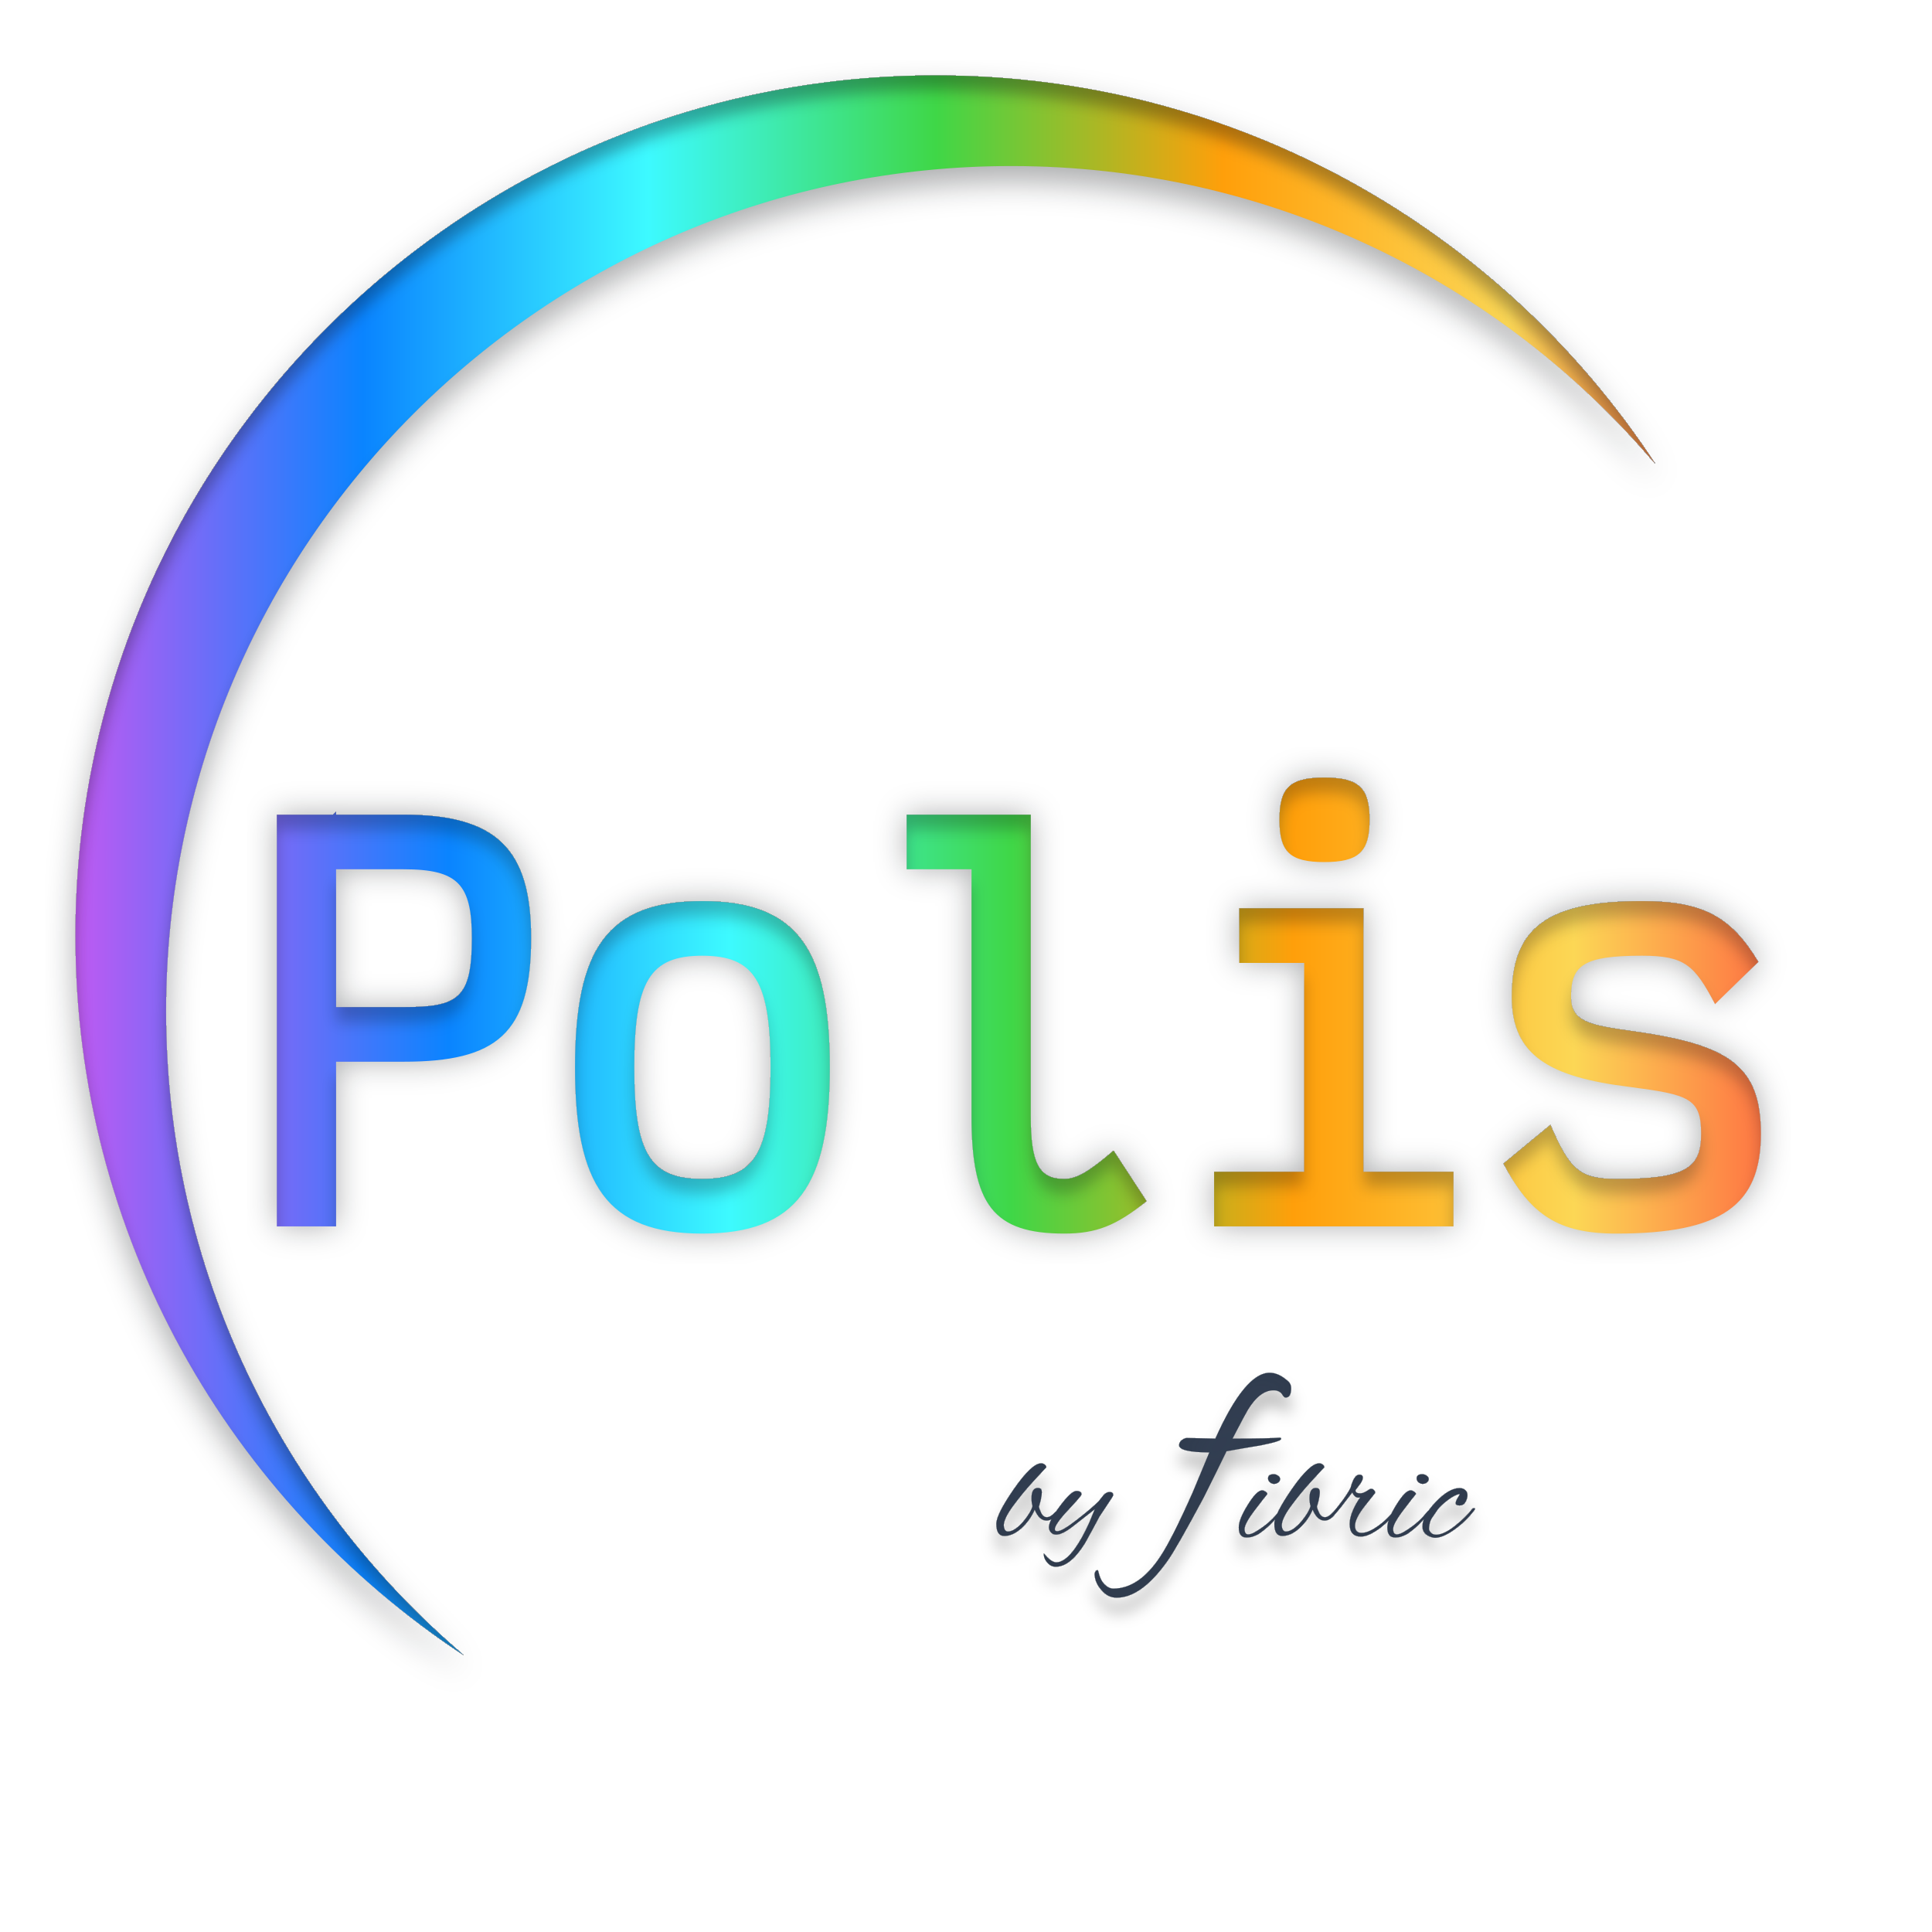
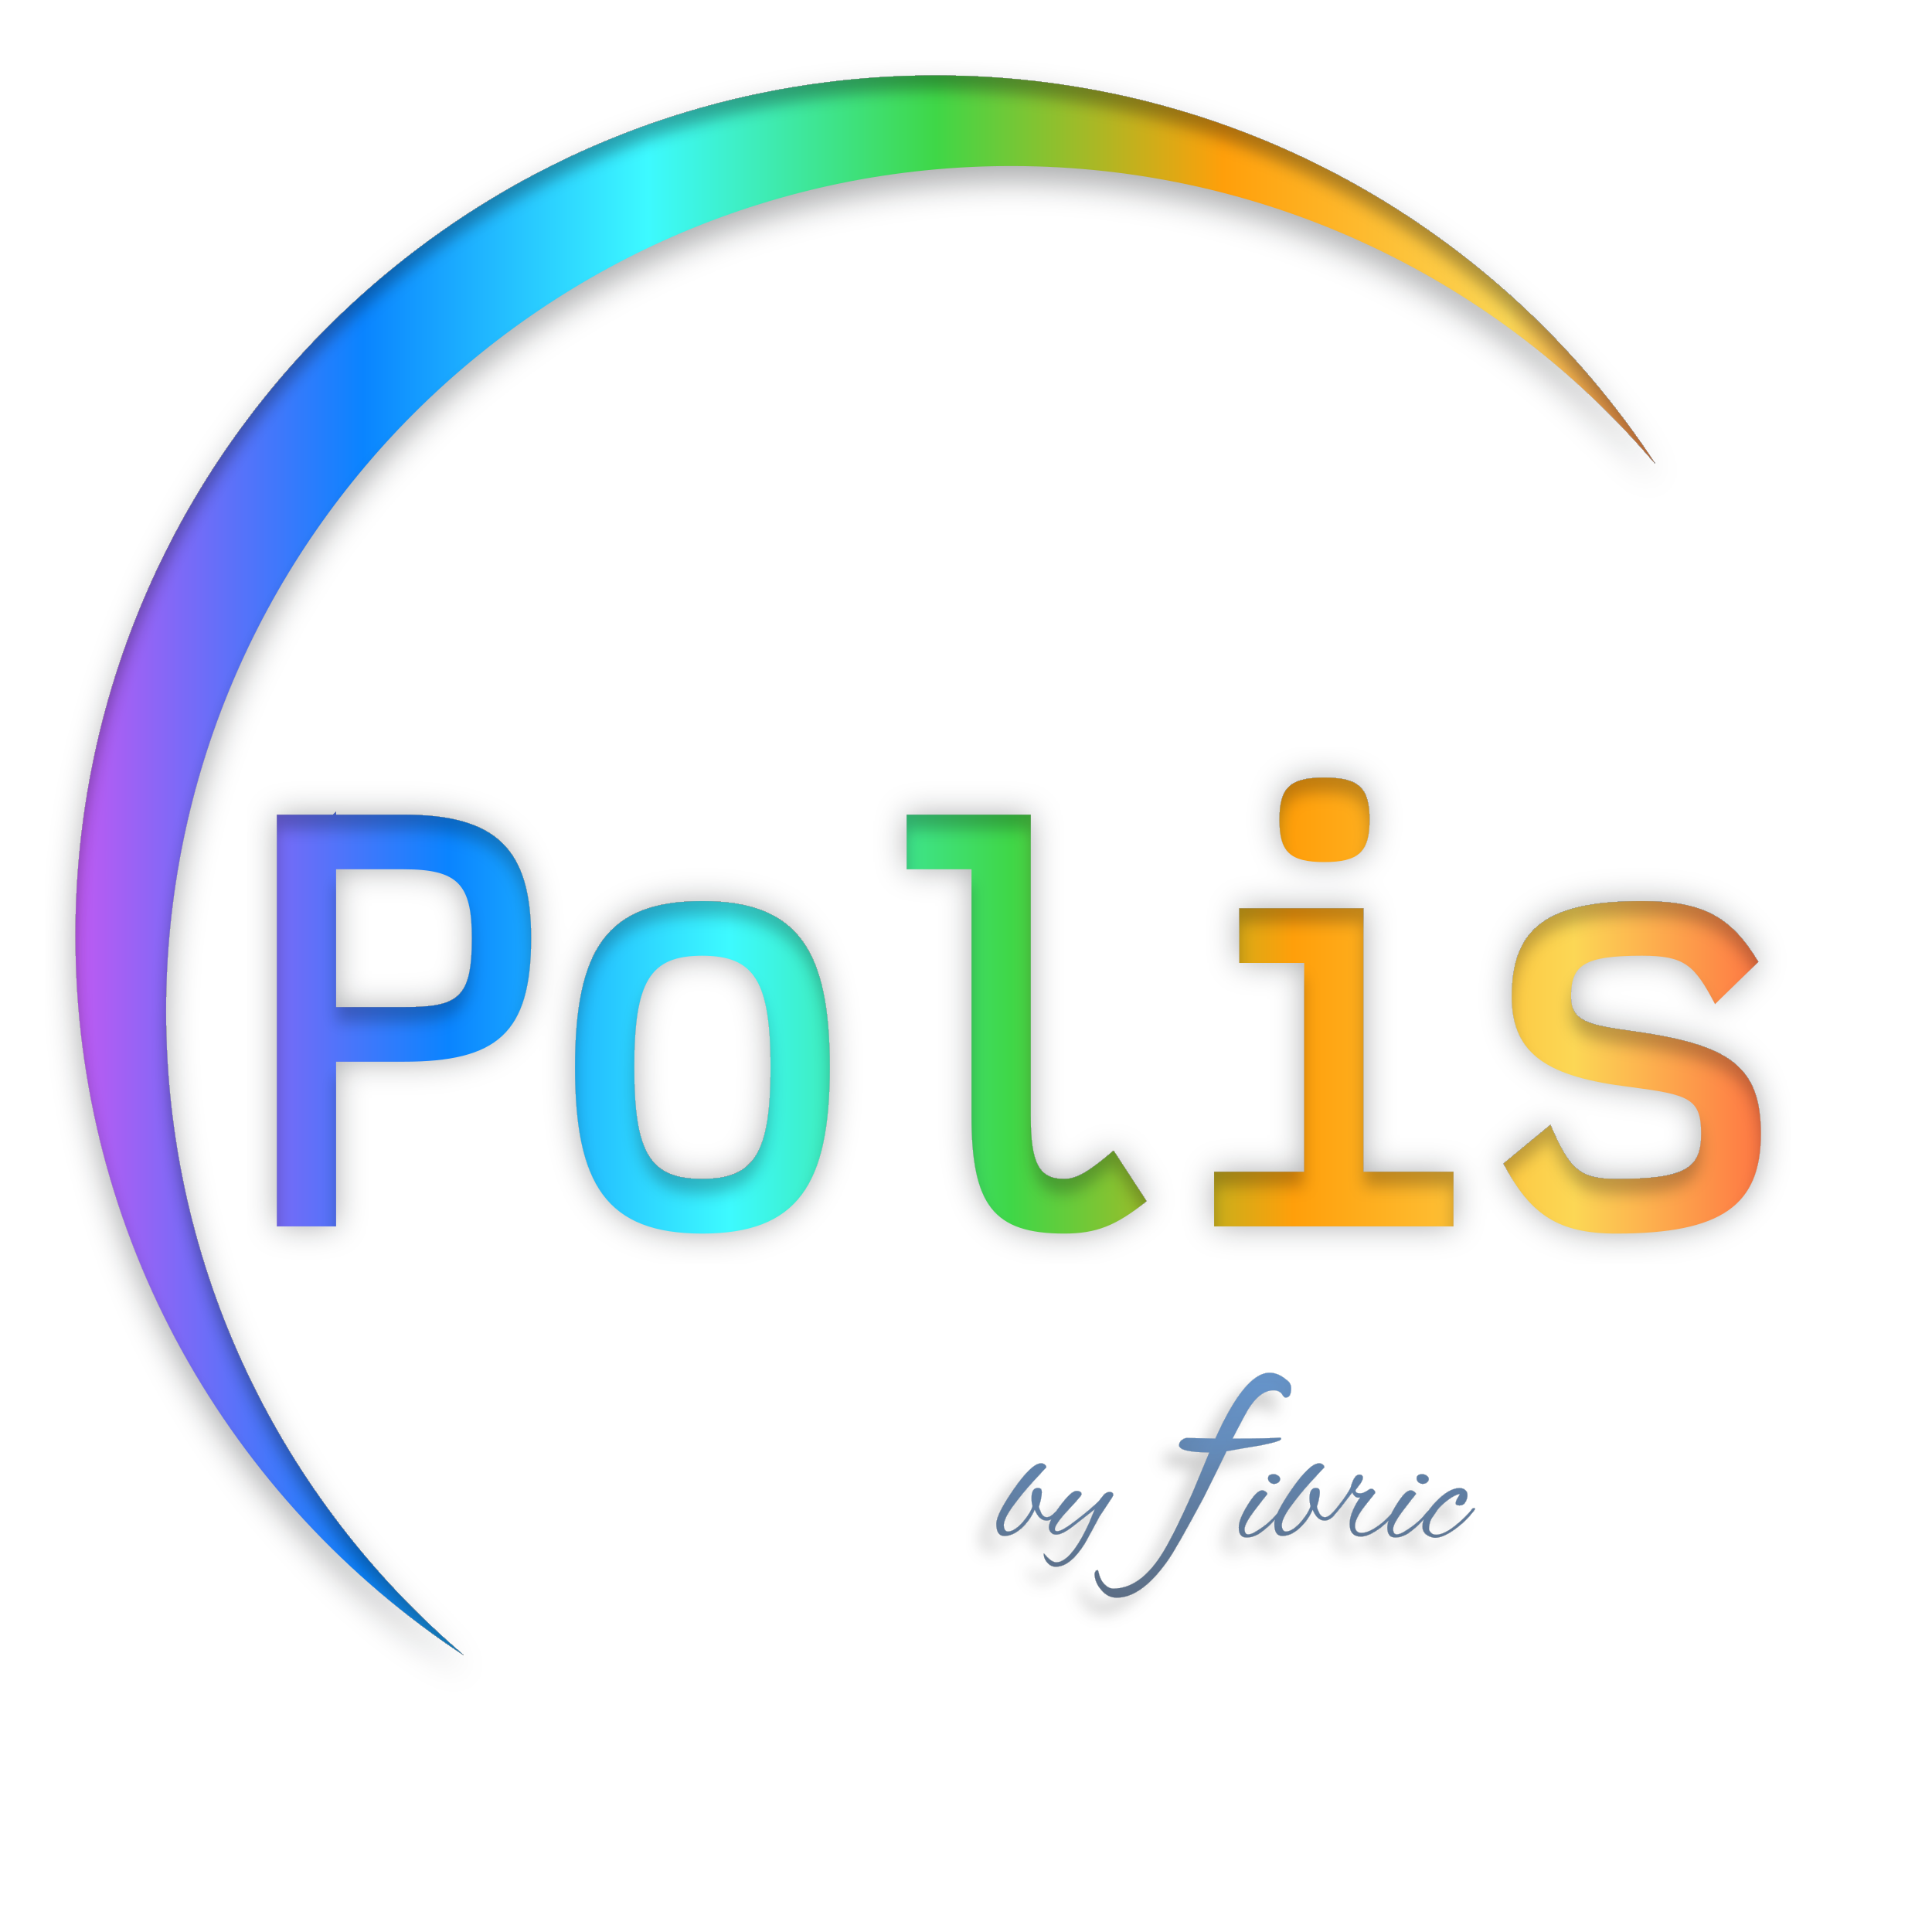
<svg xmlns="http://www.w3.org/2000/svg" width="512" height="512" viewBox="0 0 512 512" fill="none">
  <g filter="url(#filter0_di)">
    <path fill-rule="evenodd" clip-rule="evenodd" d="M438.605 122.838C397.518 74.597 336.332 44 268 44C144.288 44 44 144.288 44 268C44 336.332 74.597 397.518 122.838 438.605C60.891 397.844 20 327.698 20 248C20 122.079 122.079 20 248 20C327.698 20 397.844 60.891 438.605 122.838Z" fill="url(#paint0_linear)" />
  </g>
  <g filter="url(#filter1_di)">
    <path d="M89.061 215.909V215.091L88.243 215.909H73.379V325H89.061V281.364H106.925C131.606 281.364 140.743 274 140.743 248.636C140.743 225.045 131.606 215.909 106.925 215.909H89.061ZM89.061 266.909V230.364H106.925C121.379 230.364 125.061 234.318 125.061 248.636C125.061 264.727 121.379 266.909 106.925 266.909H89.061ZM186.082 326.909C211.309 326.909 219.9 314.091 219.9 282.864C219.9 251.636 211.309 238.818 186.082 238.818C160.855 238.818 152.4 251.636 152.4 282.864C152.4 314.091 160.855 326.909 186.082 326.909ZM186.082 312.454C172.173 312.454 168.082 305.636 168.082 282.864C168.082 260.091 172.173 253.273 186.082 253.273C199.991 253.273 204.218 260.091 204.218 282.864C204.218 305.636 199.991 312.454 186.082 312.454ZM282.012 326.909C290.467 326.909 295.785 324.864 303.83 318.318L295.103 304.954C288.421 310.682 285.285 312.454 282.012 312.454C275.33 312.454 273.149 308.364 273.149 295.682V215.909H240.285V230.364H257.467V295.682C257.467 319.409 263.33 326.909 282.012 326.909ZM350.942 228.454C360.079 228.454 362.942 225.727 362.942 217.273C362.942 208.818 360.079 206.091 350.942 206.091C341.806 206.091 339.079 208.818 339.079 217.273C339.079 225.727 341.806 228.454 350.942 228.454ZM361.306 240.727H328.442V255.182H345.624V310.545H321.761V325H385.17V310.545H361.306V240.727ZM428.327 326.909C456.282 326.909 466.645 319.409 466.645 300.454C466.645 282.182 457.782 276.864 432.964 273.318C420.964 271.682 416.327 270.727 416.327 264.182C416.327 255.727 419.736 253.273 435.145 253.273C446.464 253.273 449.054 255.727 454.509 266.091L465.964 254.909C458.736 242.909 451.236 238.818 435.145 238.818C409.918 238.818 400.645 246.045 400.645 264.182C400.645 279.864 410.873 285.454 431.873 288.045C447.554 290.091 450.827 291.045 450.827 300.454C450.827 309.591 446.873 312.454 428.327 312.454C418.373 312.454 415.918 309.727 410.873 298.136L398.464 308.364C405.554 322 413.054 326.909 428.327 326.909Z" fill="url(#paint1_linear)" />
  </g>
-   <g filter="url(#filter2_di)">
-     <path d="M273.362 397.04C273.362 395.227 273.922 394.32 275.042 394.32C275.149 394.32 275.269 394.333 275.402 394.36C275.856 394.44 276.082 394.787 276.082 395.4C276.082 396.013 275.976 396.787 275.762 397.72C275.549 398.413 275.402 398.933 275.322 399.28C275.402 399.733 275.616 400.32 275.962 401.04C276.336 401.733 276.829 402.08 277.442 402.08C278.082 402.08 278.789 401.653 279.562 400.8C279.722 400.613 279.869 400.52 280.002 400.52C280.162 400.52 280.242 400.613 280.242 400.8C280.269 400.96 280.176 401.187 279.962 401.48C279.136 402.467 278.269 402.96 277.362 402.96C276.056 402.96 275.002 402 274.202 400.08C273.376 401.973 272.202 403.613 270.682 405C269.162 406.36 267.656 407.04 266.162 407.04C264.749 407.04 264.042 405.973 264.042 403.84C264.042 402.16 265.602 399.067 268.722 394.56C271.869 390.053 274.269 387.8 275.922 387.8C276.269 387.8 276.576 387.907 276.842 388.12C277.136 388.333 277.282 388.587 277.282 388.88C277.282 388.853 277.082 389.053 276.682 389.48C276.309 389.907 275.256 391.053 273.522 392.92C271.816 394.787 270.136 396.84 268.482 399.08C266.829 401.32 266.002 403.053 266.002 404.28C266.002 404.6 266.082 404.947 266.242 405.32C266.429 405.693 266.722 405.88 267.122 405.88C268.296 405.88 269.669 404.973 271.242 403.16C272.549 401.56 273.349 400.213 273.642 399.12C273.456 398.56 273.362 397.867 273.362 397.04ZM276.612 411.64C277.892 413.24 278.998 414.04 279.932 414.04C281.452 414.04 283.092 412.827 284.852 410.4C286.132 408.613 287.385 406.36 288.612 403.64L290.132 399.96L284.252 404.56C282.438 405.973 280.985 406.68 279.892 406.68C279.305 406.68 278.838 406.48 278.492 406.08C278.145 405.68 277.972 405.227 277.972 404.72C277.972 403.573 278.958 401.693 280.932 399.08C282.905 396.44 284.345 395.12 285.252 395.12C286.158 395.12 286.612 395.427 286.612 396.04C286.612 396.28 285.425 397.667 283.052 400.2C280.705 402.707 279.532 404.4 279.532 405.28C279.532 405.627 279.758 405.8 280.212 405.8C281.065 405.8 282.772 404.8 285.332 402.8C287.918 400.8 289.865 399.147 291.172 397.84C291.465 397.493 291.878 396.973 292.412 396.28C292.918 395.693 293.478 395.4 294.092 395.4C294.705 395.4 295.012 395.693 295.012 396.28C295.012 396.387 294.412 397.333 293.212 399.12C292.012 400.907 291.385 401.853 291.332 401.96C290.505 403.56 289.238 405.893 287.532 408.96C284.945 413.12 282.358 415.2 279.772 415.2C278.918 415.2 278.172 414.827 277.532 414.08C276.892 413.36 276.585 412.547 276.612 411.64ZM342.156 367.88C342.156 369.533 341.676 370.36 340.716 370.36C340.449 370.36 340.182 370.147 339.916 369.72C339.436 368.867 338.636 368.44 337.516 368.44C335.062 368.44 332.769 370.2 330.636 373.72C330.209 374.413 328.876 376.92 326.636 381.24H327.596C333.409 381.24 337.276 381.16 339.196 381C339.409 381.053 339.516 381.16 339.516 381.32C339.516 381.747 337.622 382.333 333.836 383.08C330.262 383.667 327.329 384.173 325.036 384.6C323.382 388.013 321.382 392.067 319.036 396.76C314.236 405.72 311.062 411.293 309.516 413.48C304.876 420.093 300.342 423.4 295.916 423.4C294.369 423.4 293.036 422.733 291.916 421.4C290.742 420.12 290.129 418.68 290.076 417.08C290.236 416.44 290.476 416.12 290.796 416.12C290.956 416.12 291.062 416.307 291.116 416.68C291.436 418.067 291.969 419.133 292.716 419.88C293.462 420.627 294.236 421 295.036 421C299.569 421 303.702 418.2 307.436 412.6C309.569 409.4 312.476 403.64 316.156 395.32L320.476 384.92C315.142 384.867 312.476 384.227 312.476 383C312.476 382.467 312.716 382.013 313.196 381.64C313.729 381.267 314.182 381.08 314.556 381.08L322.076 381.24C327.302 369.613 332.102 363.8 336.476 363.8C338.129 363.8 339.809 364.6 341.516 366.2C341.942 366.627 342.156 367.187 342.156 367.88ZM337.571 390.68C337.971 390.68 338.344 390.813 338.691 391.08C339.064 391.32 339.251 391.613 339.251 391.96C339.251 392.307 339.077 392.613 338.731 392.88C338.411 393.12 338.051 393.24 337.651 393.24C337.251 393.24 336.877 393.093 336.531 392.8C336.211 392.507 336.051 392.173 336.051 391.8C336.051 391.053 336.557 390.68 337.571 390.68ZM330.331 407.44C328.971 407.44 328.291 406.56 328.291 404.8C328.291 403.36 329.077 401.373 330.651 398.84C332.224 396.28 333.491 394.987 334.451 394.96C334.717 394.96 335.011 395.067 335.331 395.28C335.677 395.493 335.851 395.707 335.851 395.92C335.717 396.107 335.557 396.32 335.371 396.56C335.184 396.773 334.984 397.013 334.771 397.28C334.557 397.547 334.264 397.933 333.891 398.44C333.517 398.92 333.157 399.387 332.811 399.84C330.811 402.427 329.811 404.213 329.811 405.2C329.811 406.16 330.144 406.64 330.811 406.64C331.371 406.64 332.131 406.333 333.091 405.72C335.331 404.333 337.104 402.813 338.411 401.16C338.891 400.547 339.211 400.24 339.371 400.24C339.557 400.24 339.651 400.347 339.651 400.56C339.651 400.773 339.344 401.2 338.731 401.84C338.117 402.48 337.624 402.987 337.251 403.36C336.904 403.733 336.664 403.987 336.531 404.12C336.397 404.227 336.144 404.453 335.771 404.8C335.424 405.12 335.157 405.347 334.971 405.48C334.784 405.613 334.517 405.813 334.171 406.08C333.824 406.347 333.517 406.547 333.251 406.68C332.984 406.787 332.677 406.92 332.331 407.08C331.771 407.32 331.104 407.44 330.331 407.44ZM347.034 397.04C347.034 395.227 347.594 394.32 348.714 394.32C348.821 394.32 348.941 394.333 349.074 394.36C349.527 394.44 349.754 394.787 349.754 395.4C349.754 396.013 349.647 396.787 349.434 397.72C349.221 398.413 349.074 398.933 348.994 399.28C349.074 399.733 349.287 400.32 349.634 401.04C350.007 401.733 350.501 402.08 351.114 402.08C351.754 402.08 352.461 401.653 353.234 400.8C353.394 400.613 353.541 400.52 353.674 400.52C353.834 400.52 353.914 400.613 353.914 400.8C353.941 400.96 353.847 401.187 353.634 401.48C352.807 402.467 351.941 402.96 351.034 402.96C349.727 402.96 348.674 402 347.874 400.08C347.047 401.973 345.874 403.613 344.354 405C342.834 406.36 341.327 407.04 339.834 407.04C338.421 407.04 337.714 405.973 337.714 403.84C337.714 402.16 339.274 399.067 342.394 394.56C345.541 390.053 347.941 387.8 349.594 387.8C349.941 387.8 350.247 387.907 350.514 388.12C350.807 388.333 350.954 388.587 350.954 388.88C350.954 388.853 350.754 389.053 350.354 389.48C349.981 389.907 348.927 391.053 347.194 392.92C345.487 394.787 343.807 396.84 342.154 399.08C340.501 401.32 339.674 403.053 339.674 404.28C339.674 404.6 339.754 404.947 339.914 405.32C340.101 405.693 340.394 405.88 340.794 405.88C341.967 405.88 343.341 404.973 344.914 403.16C346.221 401.56 347.021 400.213 347.314 399.12C347.127 398.56 347.034 397.867 347.034 397.04ZM360.683 407.2C358.683 407.2 357.683 406.093 357.683 403.88C357.683 402.76 357.977 401.533 358.563 400.2C359.15 398.867 359.79 397.747 360.483 396.84C360.35 396.867 360.177 396.88 359.963 396.88C359.323 396.88 358.79 396.427 358.363 395.52L355.403 399.36C353.75 401.413 352.79 402.44 352.523 402.44C352.39 402.44 352.323 402.387 352.323 402.28C352.323 402.013 352.55 401.627 353.003 401.12C355.323 398.427 356.963 396.147 357.923 394.28C358.537 391.96 359.31 390.8 360.243 390.8C360.857 390.8 361.163 391.067 361.163 391.6C361.163 392.133 360.83 392.813 360.163 393.64L359.203 394.92C359.203 395.48 359.617 395.76 360.443 395.76C360.923 395.76 361.457 395.587 362.043 395.24L363.083 394.6C363.137 394.573 363.27 394.56 363.483 394.56C363.697 394.56 363.923 394.693 364.163 394.96C364.403 395.227 364.483 395.467 364.403 395.68L361.643 399.16C359.937 401.347 359.083 403.08 359.083 404.36C359.083 405.613 359.67 406.24 360.843 406.24C362.07 406.24 363.577 405.587 365.363 404.28C366.43 403.507 367.403 402.64 368.283 401.68C369.11 400.72 369.563 400.24 369.643 400.24C369.83 400.24 369.923 400.347 369.923 400.56C369.923 400.747 369.803 400.973 369.563 401.24L368.283 402.68C367.563 403.427 366.763 404.147 365.883 404.84C363.777 406.413 362.043 407.2 360.683 407.2ZM376.946 390.68C377.346 390.68 377.719 390.813 378.066 391.08C378.439 391.32 378.626 391.613 378.626 391.96C378.626 392.307 378.452 392.613 378.106 392.88C377.786 393.12 377.426 393.24 377.026 393.24C376.626 393.24 376.252 393.093 375.906 392.8C375.586 392.507 375.426 392.173 375.426 391.8C375.426 391.053 375.932 390.68 376.946 390.68ZM369.706 407.44C368.346 407.44 367.666 406.56 367.666 404.8C367.666 403.36 368.452 401.373 370.026 398.84C371.599 396.28 372.866 394.987 373.826 394.96C374.092 394.96 374.386 395.067 374.706 395.28C375.052 395.493 375.226 395.707 375.226 395.92C375.092 396.107 374.932 396.32 374.746 396.56C374.559 396.773 374.359 397.013 374.146 397.28C373.932 397.547 373.639 397.933 373.266 398.44C372.892 398.92 372.532 399.387 372.186 399.84C370.186 402.427 369.186 404.213 369.186 405.2C369.186 406.16 369.519 406.64 370.186 406.64C370.746 406.64 371.506 406.333 372.466 405.72C374.706 404.333 376.479 402.813 377.786 401.16C378.266 400.547 378.586 400.24 378.746 400.24C378.932 400.24 379.026 400.347 379.026 400.56C379.026 400.773 378.719 401.2 378.106 401.84C377.492 402.48 376.999 402.987 376.626 403.36C376.279 403.733 376.039 403.987 375.906 404.12C375.772 404.227 375.519 404.453 375.146 404.8C374.799 405.12 374.532 405.347 374.346 405.48C374.159 405.613 373.892 405.813 373.546 406.08C373.199 406.347 372.892 406.547 372.626 406.68C372.359 406.787 372.052 406.92 371.706 407.08C371.146 407.32 370.479 407.44 369.706 407.44ZM380.329 407.52C380.036 407.52 379.769 407.48 379.529 407.4C377.822 406.92 376.969 405.96 376.969 404.52C376.969 402.653 378.142 400.493 380.489 398.04C382.836 395.587 384.942 394.36 386.809 394.36C387.422 394.36 387.916 394.533 388.289 394.88C388.689 395.2 388.889 395.653 388.889 396.24C388.889 396.8 388.716 397.4 388.369 398.04C388.022 398.653 387.502 398.96 386.809 398.96C386.116 398.96 385.769 398.747 385.769 398.32C385.769 398.027 385.942 397.587 386.289 397C386.662 396.387 386.849 396.067 386.849 396.04C386.849 395.987 386.809 395.96 386.729 395.96C385.982 396.04 384.956 396.573 383.649 397.56C382.369 398.547 381.489 399.373 381.009 400.04L379.449 402.32C379.182 402.747 378.982 403.253 378.849 403.84C378.742 404.427 378.689 404.867 378.689 405.16C378.689 405.453 378.849 405.787 379.169 406.16C379.516 406.533 379.996 406.72 380.609 406.72C381.942 406.72 383.596 405.947 385.569 404.4C387.542 402.827 389.062 401.333 390.129 399.92C390.262 399.76 390.422 399.68 390.609 399.68C390.796 399.68 390.889 399.733 390.889 399.84C390.889 399.947 390.822 400.08 390.689 400.24C389.222 402.187 387.462 403.893 385.409 405.36C383.382 406.8 381.689 407.52 380.329 407.52Z" fill="#344055" />
+   <g opacity="0.8" filter="url(#filter2_di)">
+     <path d="M273.362 397.04C273.362 395.226 273.922 394.32 275.042 394.32C275.149 394.32 275.269 394.333 275.402 394.36C275.855 394.44 276.082 394.786 276.082 395.4C276.082 396.013 275.975 396.786 275.762 397.72C275.549 398.413 275.402 398.933 275.322 399.28C275.402 399.733 275.615 400.32 275.962 401.04C276.335 401.733 276.829 402.08 277.442 402.08C278.082 402.08 278.789 401.653 279.562 400.8C279.722 400.613 279.869 400.52 280.002 400.52C280.162 400.52 280.242 400.613 280.242 400.8C280.269 400.96 280.175 401.186 279.962 401.48C279.135 402.466 278.269 402.96 277.362 402.96C276.055 402.96 275.002 402 274.202 400.08C273.375 401.973 272.202 403.613 270.682 405C269.162 406.36 267.655 407.04 266.162 407.04C264.749 407.04 264.042 405.973 264.042 403.84C264.042 402.16 265.602 399.066 268.722 394.56C271.869 390.053 274.269 387.8 275.922 387.8C276.269 387.8 276.575 387.906 276.842 388.12C277.135 388.333 277.282 388.586 277.282 388.88C277.282 388.853 277.082 389.053 276.682 389.48C276.309 389.906 275.255 391.053 273.522 392.92C271.815 394.786 270.135 396.84 268.482 399.08C266.829 401.32 266.002 403.053 266.002 404.28C266.002 404.6 266.082 404.946 266.242 405.32C266.429 405.693 266.722 405.88 267.122 405.88C268.295 405.88 269.669 404.973 271.242 403.16C272.549 401.56 273.349 400.213 273.642 399.12C273.455 398.56 273.362 397.866 273.362 397.04ZM276.611 411.64C277.891 413.24 278.998 414.04 279.931 414.04C281.451 414.04 283.091 412.826 284.851 410.4C286.131 408.613 287.385 406.36 288.611 403.64L290.131 399.96L284.251 404.56C282.438 405.973 280.985 406.68 279.891 406.68C279.305 406.68 278.838 406.48 278.491 406.08C278.145 405.68 277.971 405.226 277.971 404.72C277.971 403.573 278.958 401.693 280.931 399.08C282.905 396.44 284.345 395.12 285.251 395.12C286.158 395.12 286.611 395.426 286.611 396.04C286.611 396.28 285.425 397.666 283.051 400.2C280.705 402.706 279.531 404.4 279.531 405.28C279.531 405.626 279.758 405.8 280.211 405.8C281.065 405.8 282.771 404.8 285.331 402.8C287.918 400.8 289.865 399.146 291.171 397.84C291.465 397.493 291.878 396.973 292.411 396.28C292.918 395.693 293.478 395.4 294.091 395.4C294.705 395.4 295.011 395.693 295.011 396.28C295.011 396.386 294.411 397.333 293.211 399.12C292.011 400.906 291.385 401.853 291.331 401.96C290.505 403.56 289.238 405.893 287.531 408.96C284.945 413.12 282.358 415.2 279.771 415.2C278.918 415.2 278.171 414.826 277.531 414.08C276.891 413.36 276.585 412.546 276.611 411.64ZM342.156 367.88C342.156 369.533 341.676 370.36 340.716 370.36C340.449 370.36 340.182 370.146 339.916 369.72C339.436 368.866 338.636 368.44 337.516 368.44C335.062 368.44 332.769 370.2 330.636 373.72C330.209 374.413 328.876 376.92 326.636 381.24H327.596C333.409 381.24 337.276 381.16 339.196 381C339.409 381.053 339.516 381.16 339.516 381.32C339.516 381.746 337.622 382.333 333.836 383.08C330.262 383.666 327.329 384.173 325.036 384.6C323.382 388.013 321.382 392.066 319.036 396.76C314.236 405.72 311.062 411.293 309.516 413.48C304.876 420.093 300.342 423.4 295.916 423.4C294.369 423.4 293.036 422.733 291.916 421.4C290.742 420.12 290.129 418.68 290.076 417.08C290.236 416.44 290.476 416.12 290.796 416.12C290.956 416.12 291.062 416.306 291.116 416.68C291.436 418.066 291.969 419.133 292.716 419.88C293.462 420.626 294.236 421 295.036 421C299.569 421 303.702 418.2 307.436 412.6C309.569 409.4 312.476 403.64 316.156 395.32L320.476 384.92C315.142 384.866 312.476 384.226 312.476 383C312.476 382.466 312.716 382.013 313.196 381.64C313.729 381.266 314.182 381.08 314.556 381.08L322.076 381.24C327.302 369.613 332.102 363.8 336.476 363.8C338.129 363.8 339.809 364.6 341.516 366.2C341.942 366.626 342.156 367.186 342.156 367.88ZM337.571 390.68C337.971 390.68 338.344 390.813 338.691 391.08C339.064 391.32 339.251 391.613 339.251 391.96C339.251 392.306 339.077 392.613 338.731 392.88C338.411 393.12 338.051 393.24 337.651 393.24C337.251 393.24 336.877 393.093 336.531 392.8C336.211 392.506 336.051 392.173 336.051 391.8C336.051 391.053 336.557 390.68 337.571 390.68ZM330.331 407.44C328.971 407.44 328.291 406.56 328.291 404.8C328.291 403.36 329.077 401.373 330.651 398.84C332.224 396.28 333.491 394.986 334.451 394.96C334.717 394.96 335.011 395.066 335.331 395.28C335.677 395.493 335.851 395.706 335.851 395.92C335.717 396.106 335.557 396.32 335.371 396.56C335.184 396.773 334.984 397.013 334.771 397.28C334.557 397.546 334.264 397.933 333.891 398.44C333.517 398.92 333.157 399.386 332.811 399.84C330.811 402.426 329.811 404.213 329.811 405.2C329.811 406.16 330.144 406.64 330.811 406.64C331.371 406.64 332.131 406.333 333.091 405.72C335.331 404.333 337.104 402.813 338.411 401.16C338.891 400.546 339.211 400.24 339.371 400.24C339.557 400.24 339.651 400.346 339.651 400.56C339.651 400.773 339.344 401.2 338.731 401.84C338.117 402.48 337.624 402.986 337.251 403.36C336.904 403.733 336.664 403.986 336.531 404.12C336.397 404.226 336.144 404.453 335.771 404.8C335.424 405.12 335.157 405.346 334.971 405.48C334.784 405.613 334.517 405.813 334.171 406.08C333.824 406.346 333.517 406.546 333.251 406.68C332.984 406.786 332.677 406.92 332.331 407.08C331.771 407.32 331.104 407.44 330.331 407.44ZM347.034 397.04C347.034 395.226 347.594 394.32 348.714 394.32C348.821 394.32 348.941 394.333 349.074 394.36C349.527 394.44 349.754 394.786 349.754 395.4C349.754 396.013 349.647 396.786 349.434 397.72C349.221 398.413 349.074 398.933 348.994 399.28C349.074 399.733 349.287 400.32 349.634 401.04C350.007 401.733 350.501 402.08 351.114 402.08C351.754 402.08 352.461 401.653 353.234 400.8C353.394 400.613 353.541 400.52 353.674 400.52C353.834 400.52 353.914 400.613 353.914 400.8C353.941 400.96 353.847 401.186 353.634 401.48C352.807 402.466 351.941 402.96 351.034 402.96C349.727 402.96 348.674 402 347.874 400.08C347.047 401.973 345.874 403.613 344.354 405C342.834 406.36 341.327 407.04 339.834 407.04C338.421 407.04 337.714 405.973 337.714 403.84C337.714 402.16 339.274 399.066 342.394 394.56C345.541 390.053 347.941 387.8 349.594 387.8C349.941 387.8 350.247 387.906 350.514 388.12C350.807 388.333 350.954 388.586 350.954 388.88C350.954 388.853 350.754 389.053 350.354 389.48C349.981 389.906 348.927 391.053 347.194 392.92C345.487 394.786 343.807 396.84 342.154 399.08C340.501 401.32 339.674 403.053 339.674 404.28C339.674 404.6 339.754 404.946 339.914 405.32C340.101 405.693 340.394 405.88 340.794 405.88C341.967 405.88 343.341 404.973 344.914 403.16C346.221 401.56 347.021 400.213 347.314 399.12C347.127 398.56 347.034 397.866 347.034 397.04ZM360.683 407.2C358.683 407.2 357.683 406.093 357.683 403.88C357.683 402.76 357.977 401.533 358.563 400.2C359.15 398.866 359.79 397.746 360.483 396.84C360.35 396.866 360.177 396.88 359.963 396.88C359.323 396.88 358.79 396.426 358.363 395.52L355.403 399.36C353.75 401.413 352.79 402.44 352.523 402.44C352.39 402.44 352.323 402.386 352.323 402.28C352.323 402.013 352.55 401.626 353.003 401.12C355.323 398.426 356.963 396.146 357.923 394.28C358.537 391.96 359.31 390.8 360.243 390.8C360.857 390.8 361.163 391.066 361.163 391.6C361.163 392.133 360.83 392.813 360.163 393.64L359.203 394.92C359.203 395.48 359.617 395.76 360.443 395.76C360.923 395.76 361.457 395.586 362.043 395.24L363.083 394.6C363.137 394.573 363.27 394.56 363.483 394.56C363.697 394.56 363.923 394.693 364.163 394.96C364.403 395.226 364.483 395.466 364.403 395.68L361.643 399.16C359.937 401.346 359.083 403.08 359.083 404.36C359.083 405.613 359.67 406.24 360.843 406.24C362.07 406.24 363.577 405.586 365.363 404.28C366.43 403.506 367.403 402.64 368.283 401.68C369.11 400.72 369.563 400.24 369.643 400.24C369.83 400.24 369.923 400.346 369.923 400.56C369.923 400.746 369.803 400.973 369.563 401.24L368.283 402.68C367.563 403.426 366.763 404.146 365.883 404.84C363.777 406.413 362.043 407.2 360.683 407.2ZM376.946 390.68C377.346 390.68 377.719 390.813 378.066 391.08C378.439 391.32 378.626 391.613 378.626 391.96C378.626 392.306 378.452 392.613 378.106 392.88C377.786 393.12 377.426 393.24 377.026 393.24C376.626 393.24 376.252 393.093 375.906 392.8C375.586 392.506 375.426 392.173 375.426 391.8C375.426 391.053 375.932 390.68 376.946 390.68ZM369.706 407.44C368.346 407.44 367.666 406.56 367.666 404.8C367.666 403.36 368.452 401.373 370.026 398.84C371.599 396.28 372.866 394.986 373.826 394.96C374.092 394.96 374.386 395.066 374.706 395.28C375.052 395.493 375.226 395.706 375.226 395.92C375.092 396.106 374.932 396.32 374.746 396.56C374.559 396.773 374.359 397.013 374.146 397.28C373.932 397.546 373.639 397.933 373.266 398.44C372.892 398.92 372.532 399.386 372.186 399.84C370.186 402.426 369.186 404.213 369.186 405.2C369.186 406.16 369.519 406.64 370.186 406.64C370.746 406.64 371.506 406.333 372.466 405.72C374.706 404.333 376.479 402.813 377.786 401.16C378.266 400.546 378.586 400.24 378.746 400.24C378.932 400.24 379.026 400.346 379.026 400.56C379.026 400.773 378.719 401.2 378.106 401.84C377.492 402.48 376.999 402.986 376.626 403.36C376.279 403.733 376.039 403.986 375.906 404.12C375.772 404.226 375.519 404.453 375.146 404.8C374.799 405.12 374.532 405.346 374.346 405.48C374.159 405.613 373.892 405.813 373.546 406.08C373.199 406.346 372.892 406.546 372.626 406.68C372.359 406.786 372.052 406.92 371.706 407.08C371.146 407.32 370.479 407.44 369.706 407.44ZM380.329 407.52C380.036 407.52 379.769 407.48 379.529 407.4C377.822 406.92 376.969 405.96 376.969 404.52C376.969 402.653 378.142 400.493 380.489 398.04C382.836 395.586 384.942 394.36 386.809 394.36C387.422 394.36 387.916 394.533 388.289 394.88C388.689 395.2 388.889 395.653 388.889 396.24C388.889 396.8 388.716 397.4 388.369 398.04C388.022 398.653 387.502 398.96 386.809 398.96C386.116 398.96 385.769 398.746 385.769 398.32C385.769 398.026 385.942 397.586 386.289 397C386.662 396.386 386.849 396.066 386.849 396.04C386.849 395.986 386.809 395.96 386.729 395.96C385.982 396.04 384.956 396.573 383.649 397.56C382.369 398.546 381.489 399.373 381.009 400.04L379.449 402.32C379.182 402.746 378.982 403.253 378.849 403.84C378.742 404.426 378.689 404.866 378.689 405.16C378.689 405.453 378.849 405.786 379.169 406.16C379.516 406.533 379.996 406.72 380.609 406.72C381.942 406.72 383.596 405.946 385.569 404.4C387.542 402.826 389.062 401.333 390.129 399.92C390.262 399.76 390.422 399.68 390.609 399.68C390.796 399.68 390.889 399.733 390.889 399.84C390.889 399.946 390.822 400.08 390.689 400.24C389.222 402.186 387.462 403.893 385.409 405.36C383.382 406.8 381.689 407.52 380.329 407.52Z" fill="url(#paint2_linear)" />
  </g>
  <defs>
    <filter id="filter0_di" x="12" y="16" width="434.605" height="434.605" filterUnits="userSpaceOnUse" color-interpolation-filters="sRGB">
      <feFlood flood-opacity="0" result="BackgroundImageFix" />
      <feColorMatrix in="SourceAlpha" type="matrix" values="0 0 0 0 0 0 0 0 0 0 0 0 0 0 0 0 0 0 127 0" />
      <feOffset dy="4" />
      <feGaussianBlur stdDeviation="4" />
      <feColorMatrix type="matrix" values="0 0 0 0 0.031 0 0 0 0 0.043 0 0 0 0 0.059 0 0 0 0.33 0" />
      <feBlend mode="normal" in2="BackgroundImageFix" result="effect1_dropShadow" />
      <feBlend mode="normal" in="SourceGraphic" in2="effect1_dropShadow" result="shape" />
      <feColorMatrix in="SourceAlpha" type="matrix" values="0 0 0 0 0 0 0 0 0 0 0 0 0 0 0 0 0 0 127 0" result="hardAlpha" />
      <feOffset dy="4" />
      <feGaussianBlur stdDeviation="2" />
      <feComposite in2="hardAlpha" operator="arithmetic" k2="-1" k3="1" />
      <feColorMatrix type="matrix" values="0 0 0 0 0.031 0 0 0 0 0.043 0 0 0 0 0.059 0 0 0 0.33 0" />
      <feBlend mode="normal" in2="shape" result="effect2_innerShadow" />
    </filter>
    <filter id="filter1_di" x="65.379" y="198.091" width="409.266" height="136.818" filterUnits="userSpaceOnUse" color-interpolation-filters="sRGB">
      <feFlood flood-opacity="0" result="BackgroundImageFix" />
      <feColorMatrix in="SourceAlpha" type="matrix" values="0 0 0 0 0 0 0 0 0 0 0 0 0 0 0 0 0 0 127 0" />
      <feOffset />
      <feGaussianBlur stdDeviation="4" />
      <feColorMatrix type="matrix" values="0 0 0 0 0.031 0 0 0 0 0.043 0 0 0 0 0.059 0 0 0 0.33 0" />
      <feBlend mode="normal" in2="BackgroundImageFix" result="effect1_dropShadow" />
      <feBlend mode="normal" in="SourceGraphic" in2="effect1_dropShadow" result="shape" />
      <feColorMatrix in="SourceAlpha" type="matrix" values="0 0 0 0 0 0 0 0 0 0 0 0 0 0 0 0 0 0 127 0" result="hardAlpha" />
      <feOffset dy="4" />
      <feGaussianBlur stdDeviation="2" />
      <feComposite in2="hardAlpha" operator="arithmetic" k2="-1" k3="1" />
      <feColorMatrix type="matrix" values="0 0 0 0 0.031 0 0 0 0 0.043 0 0 0 0 0.059 0 0 0 0.25 0" />
      <feBlend mode="normal" in2="shape" result="effect2_innerShadow" />
    </filter>
-     <filter id="filter2_di" x="260.042" y="363.8" width="134.847" height="67.6" filterUnits="userSpaceOnUse" color-interpolation-filters="sRGB">
+     <filter id="filter2_di" x="256.042" y="363.799" width="134.847" height="67.6" filterUnits="userSpaceOnUse" color-interpolation-filters="sRGB">
      <feFlood flood-opacity="0" result="BackgroundImageFix" />
      <feColorMatrix in="SourceAlpha" type="matrix" values="0 0 0 0 0 0 0 0 0 0 0 0 0 0 0 0 0 0 127 0" />
-       <feOffset dy="4" />
+       <feOffset dx="-4" dy="4" />
      <feGaussianBlur stdDeviation="2" />
      <feColorMatrix type="matrix" values="0 0 0 0 0 0 0 0 0 0 0 0 0 0 0 0 0 0 0.25 0" />
      <feBlend mode="normal" in2="BackgroundImageFix" result="effect1_dropShadow" />
      <feBlend mode="normal" in="SourceGraphic" in2="effect1_dropShadow" result="shape" />
      <feColorMatrix in="SourceAlpha" type="matrix" values="0 0 0 0 0 0 0 0 0 0 0 0 0 0 0 0 0 0 127 0" result="hardAlpha" />
      <feOffset />
      <feGaussianBlur stdDeviation="4" />
      <feComposite in2="hardAlpha" operator="arithmetic" k2="-1" k3="1" />
      <feColorMatrix type="matrix" values="0 0 0 0 0.125 0 0 0 0 0.169 0 0 0 0 0.192 0 0 0 0.25 0" />
      <feBlend mode="normal" in2="shape" result="effect2_innerShadow" />
    </filter>
    <linearGradient id="paint0_linear" x1="476" y1="248" x2="20" y2="248" gradientUnits="userSpaceOnUse">
      <stop stop-color="#FF453A" />
      <stop offset="0.167" stop-color="#FCD755" />
      <stop offset="0.333" stop-color="#FF9F0A" />
      <stop offset="0.5" stop-color="#3FD747" />
      <stop offset="0.667" stop-color="#3DFAFF" />
      <stop offset="0.833" stop-color="#0A84FF" />
      <stop offset="1" stop-color="#BF5AF2" />
    </linearGradient>
    <linearGradient id="paint1_linear" x1="492" y1="267" x2="44" y2="267" gradientUnits="userSpaceOnUse">
      <stop stop-color="#FF453A" />
      <stop offset="0.167" stop-color="#FCD755" />
      <stop offset="0.333" stop-color="#FF9F0A" />
      <stop offset="0.5" stop-color="#3FD747" />
      <stop offset="0.667" stop-color="#3DFAFF" />
      <stop offset="0.833" stop-color="#0A84FF" />
      <stop offset="1" stop-color="#BF5AF2" />
    </linearGradient>
+     <linearGradient id="paint2_linear" x1="318.5" y1="341" x2="318.5" y2="441" gradientUnits="userSpaceOnUse">
+       <stop stop-color="#4A9EFF" />
+       <stop offset="1" stop-color="#344055" />
+       <stop offset="1" stop-color="#161C23" />
+     </linearGradient>
  </defs>
</svg>
